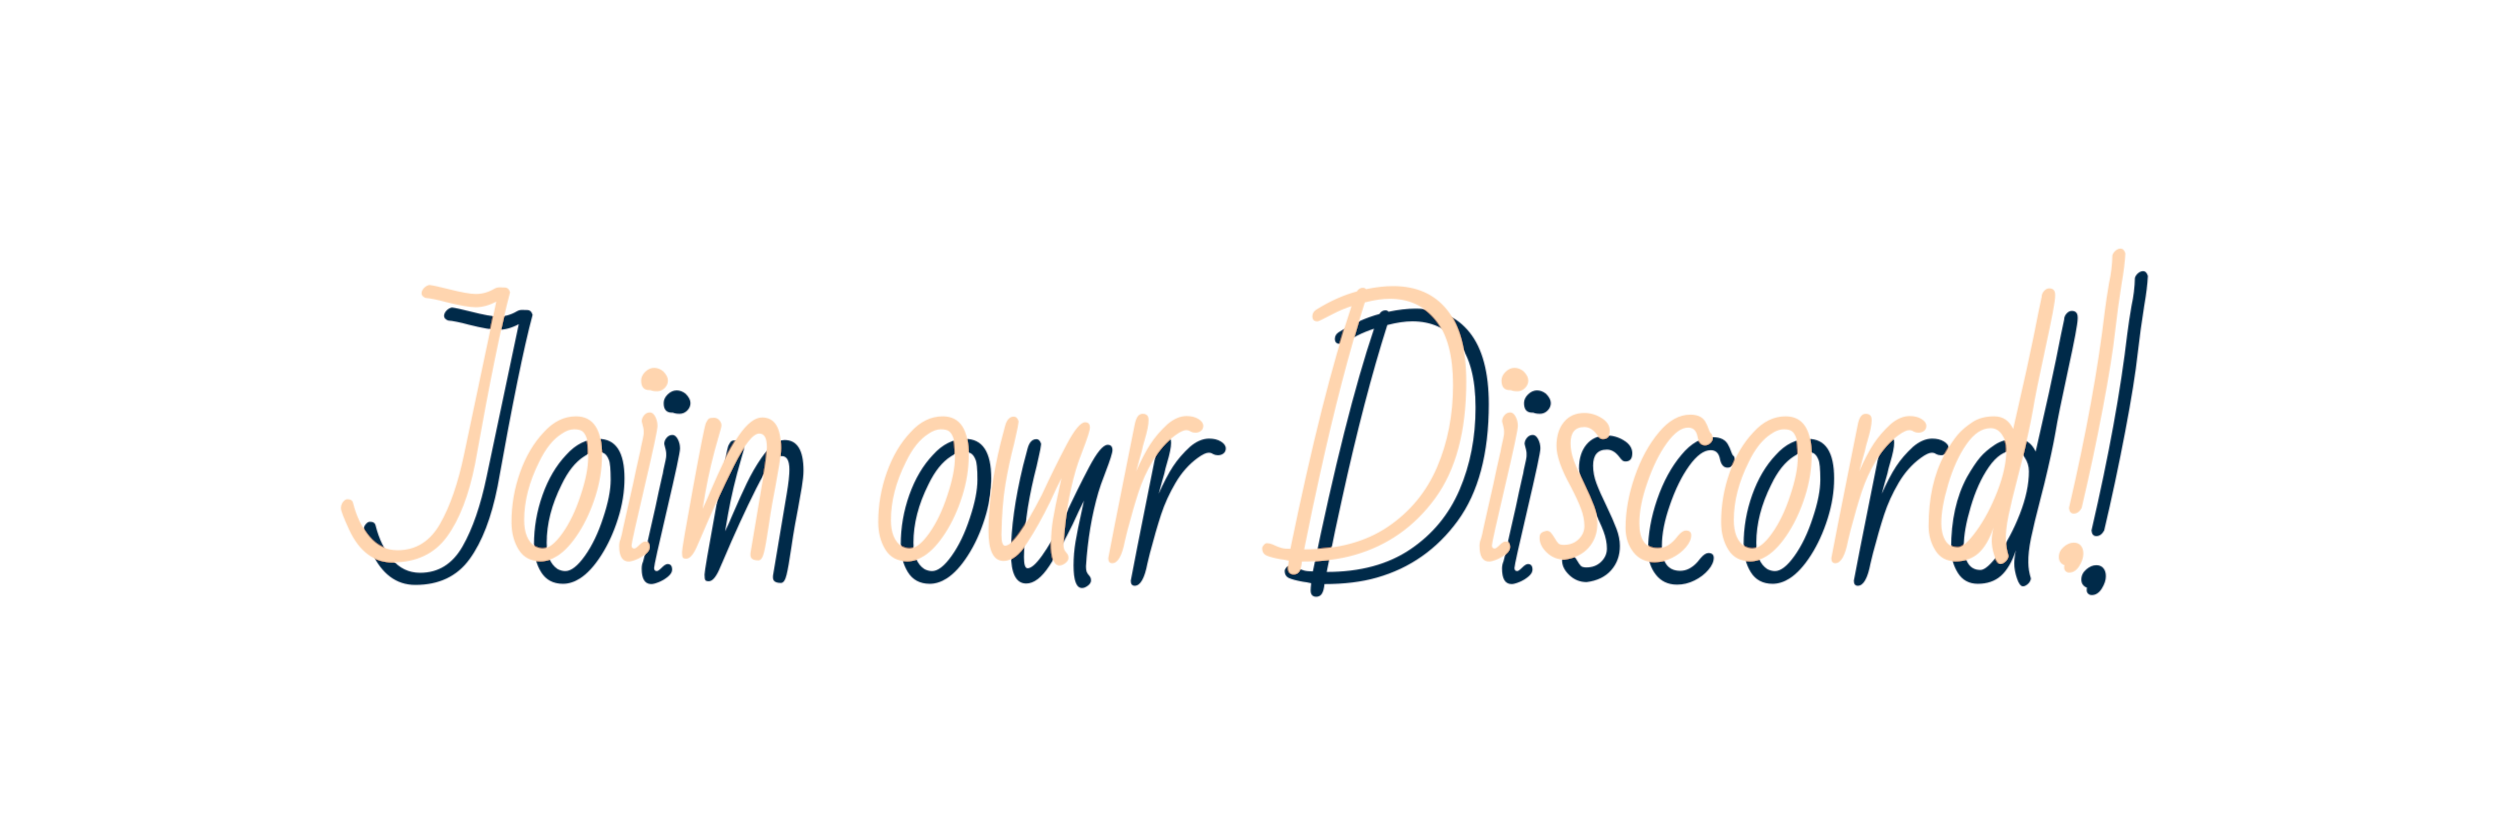
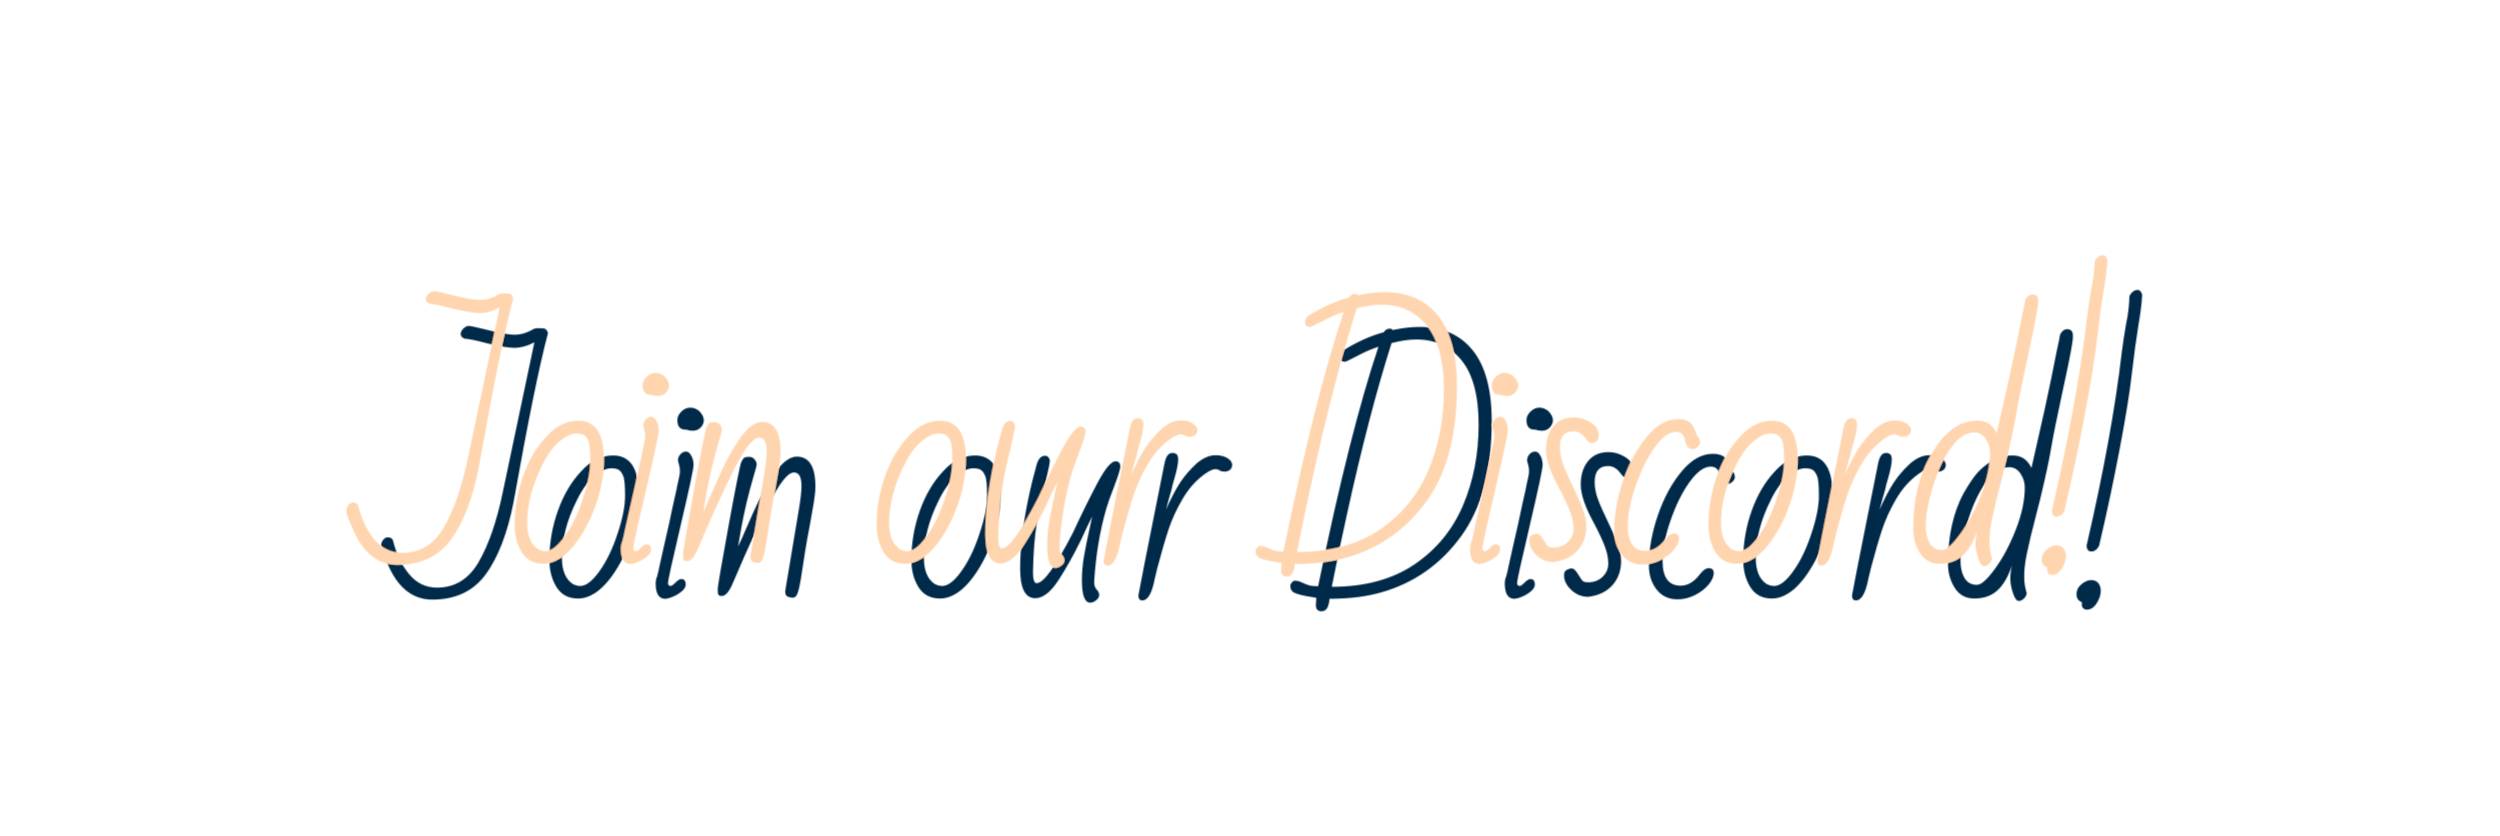
- <svg xmlns="http://www.w3.org/2000/svg" width="886.84px" height="288.88px" viewBox="-193.42 -69.44 886.84 288.88" style="background: rgba(89, 104, 134, 0) none repeat scroll 0% 0%;" preserveAspectRatio="xMidYMid">
+ <svg xmlns="http://www.w3.org/2000/svg" width="575.1px" height="192.28px" viewBox="-37.55 -21.14 575.1 192.28" style="background: rgba(89, 104, 134, 0) none repeat scroll 0% 0%;" preserveAspectRatio="xMidYMid">
  <defs>
    <filter id="editing-hover" x="-100%" y="-100%" width="300%" height="300%">
      <feFlood flood-color="#052b4a" result="flood" />
      <feComposite operator="in" in2="SourceAlpha" in="flood" result="shadow" />
      <feOffset dx="-4" dy="-4" in="SourceGraphic" result="offset-1" />
      <feOffset dx="4" dy="4" in="shadow" result="offset-2" />
      <feMerge>
        <feMergeNode in="offset-2" />
        <feMergeNode in="offset-1" />
      </feMerge>
    </filter>
  </defs>
  <g filter="url(#editing-hover)">
-     <g transform="translate(-64.58531, 132.75)">
-       <path d="M14.50 1.30L14.50 1.30Q4.40 1.30-1-10.30L-1-10.30L-1-10.30Q-3.90-16.60-3.90-17.90L-3.90-17.90L-3.90-17.90Q-3.90-19.20-3.15-20.15L-3.15-20.15L-3.15-20.15Q-2.40-21.10-1.60-21.10L-1.60-21.10L-1.60-21.10Q0.10-21.10 0.40-19.80L0.40-19.80L0.40-19.80Q2.20-12.60 6.20-7.80L6.20-7.80L6.20-7.80Q10.20-3 16.20-3L16.20-3L16.20-3Q25.90-3 31.25-12.35L31.25-12.35L31.25-12.35Q36.60-21.70 39.80-37.10L39.80-37.10L51.20-91.20L51.20-91.20Q47.50-89.20 43.90-89.20L43.90-89.20L43.90-89.20Q40.70-89.20 33.50-91L33.50-91L33.50-91Q28.70-92.30 26.10-92.50L26.10-92.50L26.10-92.50Q24.70-93.10 24.70-94.10L24.70-94.10L24.70-94.10Q24.70-95.10 25.55-96L25.55-96L25.55-96Q26.40-96.90 27.50-97.10L27.50-97.10L27.50-97.10Q29.20-96.90 34-95.70L34-95.70L34-95.70Q41-93.90 44-93.90L44-93.90L44-93.90Q47.40-93.90 50.60-95.80L50.60-95.80L50.60-95.80Q51.50-96.30 52.50-96.25L52.50-96.25L52.50-96.25Q53.50-96.20 54.20-96.20L54.20-96.20L54.20-96.20Q55.60-96.20 56.10-94.50L56.10-94.50L56.10-94.50Q51.50-77.40 43.70-33.70L43.70-33.70L43.70-33.70Q40.40-17 33.75-7.85L33.75-7.85L33.75-7.85Q27.10 1.30 14.50 1.30L14.50 1.30ZM66.90 0.90L66.90 0.90Q61.70 0.90 59.15-3.20L59.15-3.20L59.15-3.20Q56.60-7.30 56.60-13L56.60-13L56.60-13Q56.60-22.10 59.65-30.65L59.65-30.65L59.65-30.65Q62.70-39.20 68-44.80L68-44.80L68-44.80Q73.10-50.50 79.50-50.50L79.50-50.50L79.50-50.50Q88.70-50.50 88.70-36.50L88.70-36.50L88.70-36.50Q88.70-29.50 86.40-22.20L86.40-22.20L86.40-22.20Q84.10-14.90 80.45-9.20L80.45-9.20L80.45-9.20Q76.80-3.50 72.90-1L72.90-1L72.90-1Q69.90 0.90 66.90 0.90L66.90 0.90ZM67.70-3.60L67.70-3.60Q70.80-3.60 74.65-9L74.65-9L74.65-9Q78.50-14.40 81.10-22.40L81.10-22.40L81.10-22.40Q83.80-30.40 83.80-36L83.80-36L83.80-36Q83.80-41.80 83.10-43.20L83.10-43.20L83.10-43.20Q82.50-44.70 81.60-45.30L81.60-45.30L81.60-45.30Q80.70-45.90 78.80-45.90L78.80-45.90L78.80-45.90Q76.70-45.90 74.40-44.30L74.40-44.30L74.40-44.30Q69.80-41.40 66.40-34.30L66.40-34.30L66.40-34.30Q61.10-23.70 61.10-13.70L61.10-13.70L61.10-13.70Q61.10-6.90 65-4.30L65-4.30L65-4.30Q66.40-3.60 67.70-3.60L67.70-3.60ZM98.20 1L98.20 1Q94.80 1 94.80-4.50L94.80-4.50L94.80-4.50Q94.80-5.90 95.30-7L95.30-7L95.30-7Q95.80-8.70 96.20-10.90L96.20-10.90L97.70-17.60L99.70-26.40L99.70-26.40Q100.70-31.30 102.10-37.40L102.10-37.40L102.10-37.40Q102.30-38 102.50-39.40L102.50-39.40L102.50-39.40Q103.50-43.70 103.50-44.40L103.50-44.40L103.50-45.40L103.50-45.40Q103.50-46.20 102.80-48.70L102.80-48.70L102.80-48.70Q102.80-49.90 103.65-50.90L103.65-50.90L103.65-50.90Q104.50-51.90 105.70-51.90L105.70-51.90L105.70-51.90Q106.80-51.90 107.60-50.40L107.60-50.40L107.60-50.40Q108.40-48.90 108.40-47.10L108.40-47.10L108.40-47.10Q108.40-45.10 103.80-25.50L103.80-25.50L103.80-25.50Q99.20-5.90 99.20-4.70L99.20-4.70L99.20-4.70Q99.20-3.60 100.20-3.60L100.20-3.60L100.20-3.60Q100.70-3.60 102-4.90L102-4.90L102-4.90Q103.20-6.10 104-6.10L104-6.10L104-6.10Q105.60-6.10 105.60-4.10L105.60-4.10L105.60-4.10Q105.60-2.90 104.20-1.70L104.20-1.70L104.20-1.70Q102.80-0.50 101 0.25L101 0.25L101 0.25Q99.20 1 98.20 1L98.20 1ZM108.30-59.40L108.30-59.40Q106.70-59.40 105.90-59.80L105.90-59.80L105.50-59.80L105.50-59.80Q102.60-59.80 102.60-63.20L102.60-63.20L102.60-63.20Q102.60-64.90 104.05-66.30L104.05-66.30L104.05-66.30Q105.50-67.70 107.20-67.70L107.20-67.70L107.20-67.70Q108.90-67.70 110.40-66.50L110.40-66.50L110.40-66.50Q112.10-64.80 112.10-63.20L112.10-63.20L112.10-63.20Q112.10-61.70 110.95-60.55L110.95-60.55L110.95-60.55Q109.80-59.40 108.30-59.40L108.30-59.40ZM144.20 0.60L144.20 0.60Q142.60 0.60 141.90 0L141.90 0L141.90 0Q141.20-0.60 141.40-2.10L141.40-2.10L146.30-31.30L146.30-31.30Q147.20-36.70 147.20-39.60L147.20-39.60L147.20-39.60Q147.20-44.40 144.50-44.40L144.50-44.40L144.50-44.40Q141.20-44.40 135.45-32.95L135.45-32.95L135.45-32.95Q129.70-21.50 123.60-7.10L123.60-7.10L122.20-3.90L122.20-3.90Q120.40 0 118.60 0L118.60 0L118.60 0Q117.60 0 117.35-0.45L117.35-0.45L117.35-0.45Q117.10-0.90 117.10-2.40L117.10-2.40L117.10-2.40Q117.10-3.90 121.05-25.50L121.05-25.50L121.05-25.50Q125.00-47.10 125.60-48.20L125.60-48.20L125.60-48.20Q126.20-49.40 126.65-49.70L126.65-49.70L126.65-49.70Q127.10-50 128.40-50L128.40-50L128.40-50Q129.60-50 130.35-49.10L130.35-49.10L130.35-49.10Q131.10-48.20 131.10-47.30L131.10-47.30L131.10-47.30Q131.10-46.70 130.10-43.40L130.10-43.40L130.10-43.40Q127.10-33.20 125.40-23.60L125.40-23.60L124.40-17.70L124.40-17.70Q126.10-21.30 126.90-23.30L126.90-23.30L126.90-23.30Q129.70-29.80 132.05-34.70L132.05-34.70L132.05-34.70Q134.40-39.60 137.30-43.80L137.30-43.80L137.30-43.80Q141.70-50.10 145.50-50.10L145.50-50.10L145.50-50.10Q152.20-50.10 152.20-39.30L152.20-39.30L152.20-39.30Q152.20-37 151.60-33.40L151.60-33.40L151.60-33.40Q151-29.80 150.30-26L150.30-26L150.30-26Q148.90-18.70 148.50-16L148.50-16L147.80-11.40L147.80-11.40Q146.90-5.20 146.20-2.30L146.20-2.30L146.20-2.30Q145.50 0.60 144.20 0.60L144.20 0.60ZM197.00 0.90L197.00 0.90Q191.80 0.90 189.25-3.20L189.25-3.20L189.25-3.20Q186.70-7.30 186.70-13L186.70-13L186.70-13Q186.70-22.10 189.75-30.65L189.75-30.65L189.75-30.65Q192.80-39.20 198.10-44.80L198.10-44.80L198.10-44.80Q203.20-50.50 209.60-50.50L209.60-50.50L209.60-50.50Q218.80-50.50 218.80-36.50L218.80-36.50L218.80-36.50Q218.80-29.50 216.50-22.20L216.50-22.20L216.50-22.20Q214.20-14.90 210.55-9.20L210.55-9.20L210.55-9.20Q206.90-3.50 203.00-1L203.00-1L203.00-1Q200.00 0.90 197.00 0.90L197.00 0.90ZM197.80-3.60L197.80-3.60Q200.90-3.60 204.75-9L204.75-9L204.75-9Q208.60-14.40 211.20-22.40L211.20-22.40L211.20-22.40Q213.90-30.40 213.90-36L213.90-36L213.90-36Q213.90-41.80 213.20-43.20L213.20-43.20L213.20-43.20Q212.60-44.70 211.70-45.30L211.70-45.30L211.70-45.30Q210.80-45.90 208.90-45.90L208.90-45.90L208.90-45.90Q206.80-45.90 204.50-44.30L204.50-44.30L204.50-44.30Q199.90-41.40 196.50-34.30L196.50-34.30L196.50-34.30Q191.20-23.70 191.20-13.70L191.20-13.70L191.20-13.70Q191.20-6.90 195.10-4.30L195.10-4.30L195.10-4.30Q196.50-3.60 197.80-3.60L197.80-3.60ZM251 2.40L251 2.40Q248 2.40 248-5.60L248-5.60L248-5.60Q248-9.80 248.70-14L248.70-14L248.70-14Q249.40-18.20 250.90-24.90L250.90-24.90L251.70-28.60L251.70-28.60Q250-25.30 247.70-20.20L247.70-20.20L247.70-20.20Q243.60-11.80 239.45-5.50L239.45-5.50L239.45-5.50Q235.30 0.80 231.20 0.80L231.20 0.80L231.20 0.80Q225.80 0.80 225.80-9.90L225.80-9.90L225.80-9.90Q225.80-23.20 230.10-41L230.10-41L231.70-47.10L231.70-47.10Q232.60-50.40 234.80-50.40L234.80-50.40L234.80-50.40Q236-50.40 236.50-48.70L236.50-48.70L236.50-48.70Q236.30-46.90 235.70-44.40L235.70-44.40L235.70-44.40Q235.10-41.90 234.90-40.80L234.90-40.80L234.90-40.80Q233-33.50 231.80-26.25L231.80-26.25L231.80-26.25Q230.60-19 230.40-8.60L230.40-8.60L230.40-8.60Q230.40-4.60 231.70-4.60L231.70-4.60L231.70-4.60Q233.60-4.60 236.80-9.05L236.80-9.05L236.80-9.05Q240-13.50 244.70-22.60L244.70-22.60L244.70-22.60Q249.30-32.50 253.50-40.45L253.50-40.45L253.50-40.45Q257.70-48.40 260.10-48.40L260.10-48.40L260.10-48.40Q261.80-48.40 261.80-46.50L261.80-46.50L261.80-46.50Q261.80-45.10 259.30-38.60L259.30-38.60L259.30-38.60Q257.40-33.70 256.80-31.50L256.80-31.50L256.80-31.50Q253.30-19.50 252.40-5.30L252.40-5.30L252.40-5.30Q252.40-4 252.65-3.35L252.65-3.35L252.65-3.35Q252.90-2.70 253.55-2L253.55-2L253.55-2Q254.20-1.30 254.20-0.30L254.20-0.30L254.20-0.30Q254.20 0.70 253.10 1.55L253.10 1.55L253.10 1.55Q252 2.40 251 2.40L251 2.40ZM269.70 1.60L269.70 1.60Q268.30 1.60 268.30-0.20L268.30-0.20L270.60-12.10L274.80-33.20L274.80-33.20Q277.60-47.20 277.60-47.20L277.60-47.20L277.60-47.20Q278-49.40 278.70-50.40L278.70-50.40L278.70-50.40Q279.40-51.40 280.50-51.40L280.50-51.40L280.50-51.40Q281.50-51.40 282.05-50.90L282.05-50.90L282.05-50.90Q282.60-50.40 282.60-49.10L282.60-49.10L282.60-49.10Q282.60-46.80 281.20-42.10L281.20-42.10L281.20-42.10Q280.50-39.80 280.20-38.20L280.20-38.20L280.20-38.20Q279.80-36.80 279.30-35.05L279.30-35.05L279.30-35.05Q278.80-33.30 278.20-31L278.20-31L278.20-31Q280.90-37.10 283.30-40.75L283.30-40.75L283.30-40.75Q285.70-44.40 289.30-47.70L289.30-47.70L289.30-47.70Q292.70-50.60 296.10-50.60L296.10-50.60L296.10-50.60Q298.60-50.60 300.30-49.55L300.30-49.55L300.30-49.55Q302-48.50 302-47.10L302-47.10L302-47.10Q302-46 301.20-45.35L301.20-45.35L301.20-45.35Q300.40-44.70 299.20-44.70L299.20-44.70L299.20-44.70Q298.30-44.70 297.50-45.10L297.50-45.10L297.50-45.10Q296.90-45.60 295.90-45.60L295.90-45.60L295.90-45.60Q294.60-45.60 292.10-43.80L292.10-43.80L292.10-43.80Q287.40-40.40 284.15-34.85L284.15-34.85L284.15-34.85Q280.90-29.30 279.05-23.65L279.05-23.65L279.05-23.65Q277.20-18 275.10-10L275.10-10L274.20-6.30L274.20-6.30Q272.70 1.60 269.70 1.60L269.70 1.60ZM334.10 5.50L334.10 5.50Q332.10 5.50 332.10 3.20L332.10 3.20L332.10 3.20Q332.10 2.50 332.30 0.70L332.30 0.70L332.30 0.70Q330.60 0.30 329.50 0.20L329.50 0.20L329.50 0.20Q326.10-0.40 324.50-1.10L324.50-1.10L324.50-1.10Q322.90-1.80 322.90-3.70L322.90-3.70L322.90-3.70Q322.90-4.20 323.45-4.85L323.45-4.85L323.45-4.85Q324-5.50 324.50-5.50L324.50-5.50L324.50-5.50Q325.80-5.50 327.40-4.70L327.40-4.70L327.40-4.70Q328.70-4.10 329.80-3.80L329.80-3.80L329.80-3.80Q330.90-3.50 332.90-3.50L332.90-3.50L332.90-3.50Q344.30-59 354.60-89.60L354.60-89.60L354.60-89.60Q351.30-88.50 348.65-87.15L348.65-87.15L348.65-87.15Q346-85.80 345.60-85.60L345.60-85.60L345.60-85.60Q343-84.20 342.50-84.20L342.50-84.20L342.50-84.20Q340.70-84.20 340.70-86L340.70-86L340.70-86Q340.70-87.40 342-88.30L342-88.30L342-88.30Q349.40-92.90 356.50-94.80L356.50-94.80L356.50-94.80Q357.30-96.10 358.60-96.10L358.60-96.10L358.60-96.10Q359.40-96.10 359.70-95.60L359.70-95.60L359.70-95.60Q365-96.70 369.30-96.70L369.30-96.70L369.30-96.70Q381.80-96.70 388.55-88.20L388.55-88.20L388.55-88.20Q395.30-79.70 395.30-62.80L395.30-62.80L395.30-62.80Q395.30-36.50 384.25-21.40L384.25-21.40L384.25-21.40Q373.20-6.30 355.60-1.30L355.60-1.30L355.60-1.30Q347.60 1 337 1L337 1L337 1Q336.80 3.30 336.10 4.40L336.10 4.40L336.10 4.40Q335.40 5.50 334.10 5.50L334.10 5.50ZM337.80-3.30L337.80-3.30Q355.60-3.30 367.45-11.30L367.45-11.30L367.45-11.30Q379.30-19.30 384.95-32.50L384.95-32.50L384.95-32.50Q390.60-45.70 390.60-61.60L390.60-61.60L390.60-61.60Q390.60-77.10 384.50-84.65L384.50-84.65L384.50-84.65Q378.40-92.20 368.20-92.20L368.20-92.20L368.20-92.20Q364.30-92.20 359.30-90.90L359.30-90.90L359.30-90.90Q351.10-65.10 343.30-29.50L343.30-29.50L343.30-29.50Q341-19.30 337.80-3.30L337.80-3.30ZM403.40 1L403.40 1Q400.00 1 400.00-4.50L400.00-4.50L400.00-4.50Q400.00-5.90 400.50-7L400.50-7L400.50-7Q401.00-8.70 401.40-10.90L401.40-10.90L402.90-17.60L404.90-26.40L404.90-26.40Q405.90-31.30 407.30-37.40L407.30-37.40L407.30-37.40Q407.50-38 407.70-39.40L407.70-39.40L407.70-39.40Q408.70-43.70 408.70-44.40L408.70-44.40L408.70-45.40L408.70-45.40Q408.70-46.20 408.00-48.70L408.00-48.70L408.00-48.70Q408.00-49.90 408.85-50.90L408.85-50.90L408.85-50.90Q409.70-51.90 410.90-51.90L410.90-51.90L410.90-51.90Q412.00-51.90 412.80-50.40L412.80-50.40L412.80-50.40Q413.60-48.90 413.60-47.10L413.60-47.10L413.60-47.10Q413.60-45.10 409.00-25.50L409.00-25.50L409.00-25.50Q404.40-5.90 404.40-4.70L404.40-4.70L404.40-4.70Q404.40-3.60 405.40-3.60L405.40-3.60L405.40-3.60Q405.90-3.60 407.20-4.90L407.20-4.90L407.20-4.90Q408.40-6.10 409.20-6.10L409.20-6.10L409.20-6.10Q410.80-6.10 410.80-4.10L410.80-4.10L410.80-4.10Q410.80-2.90 409.40-1.70L409.40-1.70L409.40-1.70Q408.00-0.50 406.20 0.25L406.20 0.25L406.20 0.25Q404.40 1 403.40 1L403.40 1ZM413.50-59.40L413.50-59.40Q411.90-59.40 411.10-59.80L411.10-59.80L410.70-59.80L410.70-59.80Q407.80-59.80 407.80-63.20L407.80-63.20L407.80-63.20Q407.80-64.90 409.25-66.30L409.25-66.30L409.25-66.30Q410.70-67.70 412.40-67.70L412.40-67.70L412.40-67.70Q414.10-67.70 415.60-66.50L415.60-66.50L415.60-66.50Q417.30-64.80 417.30-63.20L417.30-63.20L417.30-63.20Q417.30-61.70 416.15-60.55L416.15-60.55L416.15-60.55Q415.00-59.40 413.50-59.40L413.50-59.40ZM421.30-7.40L421.30-7.40Q421.30-8.70 422-9.20L422-9.20L422-9.20Q422.70-9.70 423.80-9.90L423.80-9.90L423.80-9.90Q424.70-9.90 425.25-9.30L425.25-9.30L425.25-9.30Q425.80-8.70 426.60-7.40L426.60-7.40L426.60-7.40Q427.40-6 427.95-5.45L427.95-5.45L427.95-5.45Q428.50-4.90 429.90-4.90L429.90-4.90L429.90-4.90Q433.10-4.90 435.15-6.90L435.15-6.90L435.15-6.90Q437.20-8.90 437.20-11.60L437.20-11.60L437.20-11.60Q437.20-14.50 436-17.70L436-17.70L436-17.70Q434.80-20.90 432.30-25.70L432.30-25.70L432.30-25.70Q427.30-34.70 427.30-40L427.30-40L427.30-40Q427.30-45.30 429.95-48.50L429.95-48.50L429.95-48.50Q432.60-51.70 437.20-51.70L437.20-51.70L437.20-51.70Q440.40-51.70 443.30-49.90L443.30-49.90L443.30-49.90Q446.20-48.10 446.20-45.40L446.20-45.40L446.20-45.40Q446.20-42.50 443.80-42.50L443.80-42.50L443.80-42.50Q443.10-42.50 442.65-42.90L442.65-42.90L442.65-42.90Q442.20-43.30 441.80-43.85L441.80-43.85L441.80-43.85Q441.40-44.40 441.20-44.60L441.20-44.60L441.20-44.60Q439.40-46.70 437.20-46.70L437.20-46.70L437.20-46.70Q432.30-46.70 432.30-41L432.30-41L432.30-41Q432.30-37.90 433.50-34.70L433.50-34.70L433.50-34.70Q434.70-31.50 437.10-26.60L437.10-26.60L437.10-26.60Q439.40-21.80 440.60-18.60L440.60-18.60L440.60-18.60Q441.80-15.40 441.80-12.50L441.80-12.50L441.80-12.50Q441.80-7.40 438.70-3.90L438.70-3.90L438.70-3.90Q435.60-0.40 430 0.30L430 0.30L430 0.30Q426.50 0.30 423.90-2.15L423.90-2.15L423.90-2.15Q421.30-4.60 421.30-7.40L421.30-7.40ZM462.10 1.20L462.10 1.20Q457.30 1.20 454.55-2.35L454.55-2.35L454.55-2.35Q451.80-5.90 451.80-10.90L451.80-10.90L451.80-10.90Q451.80-19.70 455.05-29.10L455.05-29.10L455.05-29.10Q458.30-38.50 463.60-44.80L463.60-44.80L463.60-44.80Q468.80-51.10 474.80-51.10L474.80-51.10L474.80-51.10Q479.10-51.10 480.40-48L480.40-48L480.40-48Q480.70-47.50 480.90-46.95L480.90-46.95L480.90-46.95Q481.10-46.40 481.30-45.90L481.30-45.90L481.30-45.90Q481.80-44.50 482.30-44.30L482.30-44.30L482.30-44.30Q482.70-43.30 482.70-42.80L482.70-42.80L482.70-42.80Q482.70-41.90 481.85-41.10L481.85-41.10L481.85-41.10Q481-40.30 480-40.30L480-40.30L480-40.30Q477.90-40.30 477.30-43.40L477.30-43.40L477.30-43.40Q476.70-46.50 474-46.50L474-46.50L474-46.50Q470.40-46.50 466.40-40.95L466.40-40.95L466.40-40.95Q462.40-35.40 459.50-26.90L459.50-26.90L459.50-26.90Q456.70-18.90 456.70-12.60L456.70-12.60L456.70-12.60Q456.70-3.70 463.20-3.70L463.20-3.70L463.20-3.70Q466.50-3.70 469.30-6.80L469.30-6.80L469.30-6.80Q469.60-7.20 470.40-8.15L470.40-8.15L470.40-8.15Q471.20-9.10 471.90-9.55L471.90-9.55L471.90-9.55Q472.60-10 473.20-10L473.20-10L473.20-10Q475.10-10 475.10-8.30L475.10-8.30L475.10-8.30Q475.10-6.30 473.20-4.05L473.20-4.05L473.20-4.05Q471.30-1.80 468.30-0.30L468.30-0.30L468.30-0.30Q465.30 1.20 462.10 1.20L462.10 1.20ZM496 0.90L496 0.90Q490.80 0.90 488.25-3.20L488.25-3.20L488.25-3.20Q485.70-7.30 485.70-13L485.70-13L485.70-13Q485.70-22.10 488.75-30.65L488.75-30.65L488.75-30.65Q491.80-39.20 497.10-44.80L497.10-44.80L497.10-44.80Q502.20-50.50 508.60-50.50L508.60-50.50L508.60-50.50Q517.80-50.50 517.80-36.50L517.80-36.50L517.80-36.50Q517.80-29.50 515.50-22.20L515.50-22.20L515.50-22.20Q513.20-14.90 509.55-9.20L509.55-9.20L509.55-9.20Q505.90-3.50 502-1L502-1L502-1Q499 0.90 496 0.90L496 0.90ZM496.80-3.60L496.80-3.60Q499.90-3.60 503.75-9L503.75-9L503.75-9Q507.60-14.40 510.20-22.40L510.20-22.40L510.20-22.40Q512.90-30.40 512.90-36L512.90-36L512.90-36Q512.90-41.80 512.20-43.20L512.20-43.20L512.20-43.20Q511.60-44.70 510.70-45.30L510.70-45.30L510.70-45.30Q509.80-45.90 507.90-45.90L507.90-45.90L507.90-45.90Q505.80-45.90 503.50-44.30L503.50-44.30L503.50-44.30Q498.90-41.40 495.50-34.30L495.50-34.30L495.50-34.30Q490.20-23.70 490.20-13.70L490.20-13.70L490.20-13.70Q490.20-6.90 494.10-4.30L494.10-4.30L494.10-4.30Q495.50-3.60 496.80-3.60L496.80-3.60ZM526.20 1.60L526.20 1.60Q524.80 1.60 524.80-0.20L524.80-0.20L527.10-12.10L531.30-33.20L531.30-33.20Q534.10-47.20 534.10-47.20L534.10-47.20L534.10-47.20Q534.50-49.40 535.20-50.40L535.20-50.40L535.20-50.40Q535.90-51.40 537-51.40L537-51.40L537-51.40Q538-51.40 538.55-50.90L538.55-50.90L538.55-50.90Q539.10-50.40 539.10-49.10L539.10-49.10L539.10-49.10Q539.10-46.80 537.70-42.10L537.70-42.10L537.70-42.10Q537-39.80 536.70-38.20L536.70-38.20L536.70-38.20Q536.30-36.80 535.80-35.05L535.80-35.05L535.80-35.05Q535.30-33.30 534.70-31L534.70-31L534.70-31Q537.40-37.10 539.80-40.75L539.80-40.75L539.80-40.75Q542.20-44.40 545.80-47.70L545.80-47.70L545.80-47.70Q549.20-50.60 552.60-50.60L552.60-50.60L552.60-50.60Q555.10-50.60 556.80-49.55L556.80-49.55L556.80-49.55Q558.50-48.50 558.50-47.10L558.50-47.10L558.50-47.10Q558.50-46 557.70-45.35L557.70-45.35L557.70-45.35Q556.90-44.70 555.70-44.70L555.70-44.70L555.70-44.70Q554.80-44.70 554-45.10L554-45.10L554-45.10Q553.40-45.60 552.40-45.60L552.40-45.60L552.40-45.60Q551.10-45.60 548.60-43.80L548.60-43.80L548.60-43.80Q543.90-40.40 540.65-34.85L540.65-34.85L540.65-34.85Q537.40-29.30 535.55-23.65L535.55-23.65L535.55-23.65Q533.70-18 531.60-10L531.60-10L530.70-6.30L530.70-6.30Q529.20 1.60 526.20 1.60L526.20 1.60ZM584.80 1.80L584.80 1.80Q583.60 1.80 582.65-1.05L582.65-1.05L582.65-1.05Q581.70-3.90 581.70-6.30L581.70-6.30L581.70-6.30Q581.70-8.30 582.30-11L582.30-11L582.30-11Q580.20-4.80 577-1.95L577-1.95L577-1.95Q573.80 0.90 568.80 0.90L568.80 0.90L568.80 0.90Q564.10 0.90 561.70-2.95L561.70-2.95L561.70-2.95Q559.30-6.80 559.30-11.60L559.30-11.60L559.30-11.60Q559.30-26.50 564.90-36.90L564.90-36.90L564.90-36.90Q567.60-41.60 569.60-43.95L569.60-43.95L569.60-43.95Q571.60-46.30 574.80-48.40L574.80-48.40L574.80-48.40Q577.90-50.50 582.60-50.50L582.60-50.50L582.60-50.50Q587.20-50.50 589.30-46L589.30-46L591-53.50L591-53.50Q594.30-67.80 596.50-78.60L596.50-78.60L598.30-87.60L599.40-92.80L599.40-92.80Q599.40-94 600.25-94.95L600.25-94.95L600.25-94.95Q601.10-95.90 602.10-95.90L602.10-95.90L602.10-95.90Q604.20-95.90 604.20-93.60L604.20-93.60L604.20-93.20L604.20-93.20Q604.20-90.50 600.80-75L600.80-75L600.80-75Q597.30-58.90 596.30-52.70L596.30-52.70L596.30-52.70Q595.20-46.30 592.40-34.70L592.40-34.70L591-29.20L591-29.20Q588.70-20.40 587.65-15.30L587.65-15.30L587.65-15.30Q586.60-10.20 586.70-6.60L586.70-6.60L586.70-6.60Q586.70-3.90 587.60-1L587.60-1L587.60-1Q587.50 0.10 586.55 0.95L586.55 0.95L586.55 0.95Q585.60 1.80 584.80 1.80L584.80 1.80ZM569.70-4L569.70-4Q572-4 576.25-9.85L576.25-9.85L576.25-9.85Q580.50-15.70 583.70-23.90L583.70-23.90L583.70-23.90Q586.90-32.10 586.90-39L586.90-39L586.90-39Q586.90-41.70 585.35-44L585.35-44L585.35-44Q583.80-46.30 581.30-46.30L581.30-46.30L581.30-46.30Q576.70-46.30 572.70-40.55L572.70-40.55L572.70-40.55Q568.70-34.80 566.20-26.20L566.20-26.20L566.20-26.20Q563.80-18.10 563.80-12.60L563.80-12.60L563.80-12.60Q563.80-8.90 565.25-6.45L565.25-6.45L565.25-6.45Q566.70-4 569.70-4L569.70-4ZM610.80-16L610.80-16Q609.30-16 609.10-18L609.10-18L609.10-18Q618.30-57.70 621.80-87.80L621.80-87.80L621.80-87.80Q622.40-92.50 623.30-97.70L623.30-97.70L623.30-97.70Q624.40-102.70 624.50-107.60L624.50-107.60L624.50-107.60Q624.80-108.60 625.65-109.30L625.65-109.30L625.65-109.30Q626.50-110 627.40-110L627.40-110L627.40-110Q628.60-110 629.10-108.30L629.10-108.30L629.10-108.30Q628.90-104 627.80-97.70L627.80-97.70L627.80-97.70Q626.50-89.60 625.50-80.90L625.50-80.90L625.50-80.90Q624.40-70.70 621.05-53.05L621.05-53.05L621.05-53.05Q617.70-35.40 613.60-18L613.60-18L613.60-18Q612.50-16 610.80-16L610.80-16ZM609.20 4.90L609.20 4.90Q608.40 4.90 607.90 4.40L607.90 4.40L607.90 4.40Q607.40 3.90 607.40 3.20L607.40 3.20L607.40 3.20Q607.40 2.50 607.50 2.30L607.50 2.30L607.50 2.30Q605.50 1.50 605.50-0.60L605.50-0.60L605.50-0.60Q605.50-2.70 607.25-4.20L607.25-4.20L607.25-4.20Q609.00-5.70 610.80-5.70L610.80-5.70L610.80-5.70Q612.40-5.70 613.30-4.65L613.30-4.65L613.30-4.65Q614.20-3.60 614.20-1.80L614.20-1.80L614.20-1.80Q614.20 0.30 612.75 2.60L612.75 2.60L612.75 2.60Q611.30 4.90 609.20 4.90L609.20 4.90Z" fill="#ffd5af" />
+     <g transform="translate(48.61646, 111.96)">
+       <path d="M9.28 0.83L9.28 0.83Q2.82 0.83-0.64-6.59L-0.64-6.59L-0.64-6.59Q-2.50-10.62-2.50-11.46L-2.50-11.46L-2.50-11.46Q-2.50-12.29-2.02-12.90L-2.02-12.90L-2.02-12.90Q-1.54-13.50-1.02-13.50L-1.02-13.50L-1.02-13.50Q0.06-13.50 0.26-12.67L0.26-12.67L0.26-12.67Q1.41-8.06 3.97-4.99L3.97-4.99L3.97-4.99Q6.53-1.92 10.37-1.92L10.37-1.92L10.37-1.92Q16.58-1.92 20-7.90L20-7.90L20-7.90Q23.42-13.89 25.47-23.74L25.47-23.74L32.77-58.37L32.77-58.37Q30.40-57.09 28.10-57.09L28.10-57.09L28.10-57.09Q26.05-57.09 21.44-58.24L21.44-58.24L21.44-58.24Q18.37-59.07 16.70-59.20L16.70-59.20L16.70-59.20Q15.81-59.58 15.81-60.22L15.81-60.22L15.81-60.22Q15.81-60.86 16.35-61.44L16.35-61.44L16.35-61.44Q16.90-62.02 17.60-62.14L17.60-62.14L17.60-62.14Q18.69-62.02 21.76-61.25L21.76-61.25L21.76-61.25Q26.24-60.10 28.16-60.10L28.16-60.10L28.16-60.10Q30.34-60.10 32.38-61.31L32.38-61.31L32.38-61.31Q32.96-61.63 33.60-61.60L33.60-61.60L33.60-61.60Q34.24-61.57 34.69-61.57L34.69-61.57L34.69-61.57Q35.58-61.57 35.90-60.48L35.90-60.48L35.90-60.48Q32.96-49.54 27.97-21.57L27.97-21.57L27.97-21.57Q25.86-10.88 21.60-5.02L21.60-5.02L21.60-5.02Q17.34 0.83 9.28 0.83L9.28 0.83ZM42.82 0.58L42.82 0.58Q39.49 0.58 37.86-2.05L37.86-2.05L37.86-2.05Q36.22-4.67 36.22-8.32L36.22-8.32L36.22-8.32Q36.22-14.14 38.18-19.62L38.18-19.62L38.18-19.62Q40.13-25.09 43.52-28.67L43.52-28.67L43.52-28.67Q46.78-32.32 50.88-32.32L50.88-32.32L50.88-32.32Q56.77-32.32 56.77-23.36L56.77-23.36L56.77-23.36Q56.77-18.88 55.30-14.21L55.30-14.21L55.30-14.21Q53.82-9.54 51.49-5.89L51.49-5.89L51.49-5.89Q49.15-2.24 46.66-0.64L46.66-0.64L46.66-0.64Q44.74 0.58 42.82 0.58L42.82 0.58ZM43.33-2.30L43.33-2.30Q45.31-2.30 47.78-5.76L47.78-5.76L47.78-5.76Q50.24-9.22 51.90-14.34L51.90-14.34L51.90-14.34Q53.63-19.46 53.63-23.04L53.63-23.04L53.63-23.04Q53.63-26.75 53.18-27.65L53.18-27.65L53.18-27.65Q52.80-28.61 52.22-28.99L52.22-28.99L52.22-28.99Q51.65-29.38 50.43-29.38L50.43-29.38L50.43-29.38Q49.09-29.38 47.62-28.35L47.62-28.35L47.62-28.35Q44.67-26.50 42.50-21.95L42.50-21.95L42.50-21.95Q39.10-15.17 39.10-8.77L39.10-8.77L39.10-8.77Q39.10-4.42 41.60-2.75L41.60-2.75L41.60-2.75Q42.50-2.30 43.33-2.30L43.33-2.30ZM62.85 0.64L62.85 0.64Q60.67 0.64 60.67-2.88L60.67-2.88L60.67-2.88Q60.67-3.78 60.99-4.48L60.99-4.48L60.99-4.48Q61.31-5.57 61.57-6.98L61.57-6.98L62.53-11.26L63.81-16.90L63.81-16.90Q64.45-20.03 65.34-23.94L65.34-23.94L65.34-23.94Q65.47-24.32 65.60-25.22L65.60-25.22L65.60-25.22Q66.24-27.97 66.24-28.42L66.24-28.42L66.24-29.06L66.24-29.06Q66.24-29.57 65.79-31.17L65.79-31.17L65.79-31.17Q65.79-31.94 66.34-32.58L66.34-32.58L66.34-32.58Q66.88-33.22 67.65-33.22L67.65-33.22L67.65-33.22Q68.35-33.22 68.86-32.26L68.86-32.26L68.86-32.26Q69.38-31.30 69.38-30.14L69.38-30.14L69.38-30.14Q69.38-28.86 66.43-16.32L66.43-16.32L66.43-16.32Q63.49-3.78 63.49-3.01L63.49-3.01L63.49-3.01Q63.49-2.30 64.13-2.30L64.13-2.30L64.13-2.30Q64.45-2.30 65.28-3.14L65.28-3.14L65.28-3.14Q66.05-3.90 66.56-3.90L66.56-3.90L66.56-3.90Q67.58-3.90 67.58-2.62L67.58-2.62L67.58-2.62Q67.58-1.86 66.69-1.09L66.69-1.09L66.69-1.09Q65.79-0.32 64.64 0.16L64.64 0.16L64.64 0.16Q63.49 0.64 62.85 0.64L62.85 0.64ZM69.31-38.02L69.31-38.02Q68.29-38.02 67.78-38.27L67.78-38.27L67.52-38.27L67.52-38.27Q65.66-38.27 65.66-40.45L65.66-40.45L65.66-40.45Q65.66-41.54 66.59-42.43L66.59-42.43L66.59-42.43Q67.52-43.33 68.61-43.33L68.61-43.33L68.61-43.33Q69.70-43.33 70.66-42.56L70.66-42.56L70.66-42.56Q71.74-41.47 71.74-40.45L71.74-40.45L71.74-40.45Q71.74-39.49 71.01-38.75L71.01-38.75L71.01-38.75Q70.27-38.02 69.31-38.02L69.31-38.02ZM92.29 0.38L92.29 0.38Q91.26 0.38 90.82 0L90.82 0L90.82 0Q90.37-0.38 90.50-1.34L90.50-1.34L93.63-20.03L93.63-20.03Q94.21-23.49 94.21-25.34L94.21-25.34L94.21-25.34Q94.21-28.42 92.48-28.42L92.48-28.42L92.48-28.42Q90.37-28.42 86.69-21.09L86.69-21.09L86.69-21.09Q83.01-13.76 79.10-4.54L79.10-4.54L78.21-2.50L78.21-2.50Q77.06 0 75.90 0L75.90 0L75.90 0Q75.26 0 75.10-0.29L75.10-0.29L75.10-0.29Q74.94-0.58 74.94-1.54L74.94-1.54L74.94-1.54Q74.94-2.50 77.47-16.32L77.47-16.32L77.47-16.32Q80-30.14 80.38-30.85L80.38-30.85L80.38-30.85Q80.77-31.62 81.06-31.81L81.06-31.81L81.06-31.81Q81.34-32 82.18-32L82.18-32L82.18-32Q82.94-32 83.42-31.42L83.42-31.42L83.42-31.42Q83.90-30.85 83.90-30.27L83.90-30.27L83.90-30.27Q83.90-29.89 83.26-27.78L83.26-27.78L83.26-27.78Q81.34-21.25 80.26-15.10L80.26-15.10L79.62-11.33L79.62-11.33Q80.70-13.63 81.22-14.91L81.22-14.91L81.22-14.91Q83.01-19.07 84.51-22.21L84.51-22.21L84.51-22.21Q86.02-25.34 87.87-28.03L87.87-28.03L87.87-28.03Q90.69-32.06 93.12-32.06L93.12-32.06L93.12-32.06Q97.41-32.06 97.41-25.15L97.41-25.15L97.41-25.15Q97.41-23.68 97.02-21.38L97.02-21.38L97.02-21.38Q96.64-19.07 96.19-16.64L96.19-16.64L96.19-16.64Q95.30-11.97 95.04-10.24L95.04-10.24L94.59-7.30L94.59-7.30Q94.02-3.33 93.57-1.47L93.57-1.47L93.57-1.47Q93.12 0.38 92.29 0.38L92.29 0.38ZM126.08 0.58L126.08 0.58Q122.75 0.58 121.12-2.05L121.12-2.05L121.12-2.05Q119.49-4.67 119.49-8.32L119.49-8.32L119.49-8.32Q119.49-14.14 121.44-19.62L121.44-19.62L121.44-19.62Q123.39-25.09 126.78-28.67L126.78-28.67L126.78-28.67Q130.05-32.32 134.14-32.32L134.14-32.32L134.14-32.32Q140.03-32.32 140.03-23.36L140.03-23.36L140.03-23.36Q140.03-18.88 138.56-14.21L138.56-14.21L138.56-14.21Q137.09-9.54 134.75-5.89L134.75-5.89L134.75-5.89Q132.42-2.24 129.92-0.64L129.92-0.64L129.92-0.64Q128 0.58 126.08 0.58L126.08 0.58ZM126.59-2.30L126.59-2.30Q128.58-2.30 131.04-5.76L131.04-5.76L131.04-5.76Q133.50-9.22 135.17-14.34L135.17-14.34L135.17-14.34Q136.90-19.46 136.90-23.04L136.90-23.04L136.90-23.04Q136.90-26.75 136.45-27.65L136.45-27.65L136.45-27.65Q136.06-28.61 135.49-28.99L135.49-28.99L135.49-28.99Q134.91-29.38 133.70-29.38L133.70-29.38L133.70-29.38Q132.35-29.38 130.88-28.35L130.88-28.35L130.88-28.35Q127.94-26.50 125.76-21.95L125.76-21.95L125.76-21.95Q122.37-15.17 122.37-8.77L122.37-8.77L122.37-8.77Q122.37-4.42 124.86-2.75L124.86-2.75L124.86-2.75Q125.76-2.30 126.59-2.30L126.59-2.30ZM160.64 1.54L160.64 1.54Q158.72 1.54 158.72-3.58L158.72-3.58L158.72-3.58Q158.72-6.27 159.17-8.96L159.17-8.96L159.17-8.96Q159.62-11.65 160.58-15.94L160.58-15.94L161.09-18.30L161.09-18.30Q160-16.19 158.53-12.93L158.53-12.93L158.53-12.93Q155.90-7.55 153.25-3.52L153.25-3.52L153.25-3.52Q150.59 0.51 147.97 0.51L147.97 0.51L147.97 0.51Q144.51 0.51 144.51-6.34L144.51-6.34L144.51-6.34Q144.51-14.85 147.26-26.24L147.26-26.24L148.29-30.14L148.29-30.14Q148.86-32.26 150.27-32.26L150.27-32.26L150.27-32.26Q151.04-32.26 151.36-31.17L151.36-31.17L151.36-31.17Q151.23-30.02 150.85-28.42L150.85-28.42L150.85-28.42Q150.46-26.82 150.34-26.11L150.34-26.11L150.34-26.11Q149.12-21.44 148.35-16.80L148.35-16.80L148.35-16.80Q147.58-12.16 147.46-5.50L147.46-5.50L147.46-5.50Q147.46-2.94 148.29-2.94L148.29-2.94L148.29-2.94Q149.50-2.94 151.55-5.79L151.55-5.79L151.55-5.79Q153.60-8.64 156.61-14.46L156.61-14.46L156.61-14.46Q159.55-20.80 162.24-25.89L162.24-25.89L162.24-25.89Q164.93-30.98 166.46-30.98L166.46-30.98L166.46-30.98Q167.55-30.98 167.55-29.76L167.55-29.76L167.55-29.76Q167.55-28.86 165.95-24.70L165.95-24.70L165.95-24.70Q164.74-21.57 164.35-20.16L164.35-20.16L164.35-20.16Q162.11-12.48 161.54-3.39L161.54-3.39L161.54-3.39Q161.54-2.56 161.70-2.14L161.70-2.14L161.70-2.14Q161.86-1.73 162.27-1.28L162.27-1.28L162.27-1.28Q162.69-0.83 162.69-0.19L162.69-0.19L162.69-0.19Q162.69 0.45 161.98 0.99L161.98 0.99L161.98 0.99Q161.28 1.54 160.64 1.54L160.64 1.54ZM172.61 1.02L172.61 1.02Q171.71 1.02 171.71-0.13L171.71-0.13L173.18-7.74L175.87-21.25L175.87-21.25Q177.66-30.21 177.66-30.21L177.66-30.21L177.66-30.21Q177.92-31.62 178.37-32.26L178.37-32.26L178.37-32.26Q178.82-32.90 179.52-32.90L179.52-32.90L179.52-32.90Q180.16-32.90 180.51-32.58L180.51-32.58L180.51-32.58Q180.86-32.26 180.86-31.42L180.86-31.42L180.86-31.42Q180.86-29.95 179.97-26.94L179.97-26.94L179.97-26.94Q179.52-25.47 179.33-24.45L179.33-24.45L179.33-24.45Q179.07-23.55 178.75-22.43L178.75-22.43L178.75-22.43Q178.43-21.31 178.05-19.84L178.05-19.84L178.05-19.84Q179.78-23.74 181.31-26.08L181.31-26.08L181.31-26.08Q182.85-28.42 185.15-30.53L185.15-30.53L185.15-30.53Q187.33-32.38 189.50-32.38L189.50-32.38L189.50-32.38Q191.10-32.38 192.19-31.71L192.19-31.71L192.19-31.71Q193.28-31.04 193.28-30.14L193.28-30.14L193.28-30.14Q193.28-29.44 192.77-29.02L192.77-29.02L192.77-29.02Q192.26-28.61 191.49-28.61L191.49-28.61L191.49-28.61Q190.91-28.61 190.40-28.86L190.40-28.86L190.40-28.86Q190.02-29.18 189.38-29.18L189.38-29.18L189.38-29.18Q188.54-29.18 186.94-28.03L186.94-28.03L186.94-28.03Q183.94-25.86 181.86-22.30L181.86-22.30L181.86-22.30Q179.78-18.75 178.59-15.14L178.59-15.14L178.59-15.14Q177.41-11.52 176.06-6.40L176.06-6.40L175.49-4.03L175.49-4.03Q174.53 1.02 172.61 1.02L172.61 1.02ZM213.82 3.52L213.82 3.52Q212.54 3.52 212.54 2.05L212.54 2.05L212.54 2.05Q212.54 1.60 212.67 0.45L212.67 0.45L212.67 0.45Q211.58 0.19 210.88 0.13L210.88 0.13L210.88 0.13Q208.70-0.26 207.68-0.70L207.68-0.70L207.68-0.70Q206.66-1.15 206.66-2.37L206.66-2.37L206.66-2.37Q206.66-2.69 207.01-3.10L207.01-3.10L207.01-3.10Q207.36-3.52 207.68-3.52L207.68-3.52L207.68-3.52Q208.51-3.52 209.54-3.01L209.54-3.01L209.54-3.01Q210.37-2.62 211.07-2.43L211.07-2.43L211.07-2.43Q211.78-2.24 213.06-2.24L213.06-2.24L213.06-2.24Q220.35-37.76 226.94-57.34L226.94-57.34L226.94-57.34Q224.83-56.64 223.14-55.78L223.14-55.78L223.14-55.78Q221.44-54.91 221.18-54.78L221.18-54.78L221.18-54.78Q219.52-53.89 219.20-53.89L219.20-53.89L219.20-53.89Q218.05-53.89 218.05-55.04L218.05-55.04L218.05-55.04Q218.05-55.94 218.88-56.51L218.88-56.51L218.88-56.51Q223.62-59.46 228.16-60.67L228.16-60.67L228.16-60.67Q228.67-61.50 229.50-61.50L229.50-61.50L229.50-61.50Q230.02-61.50 230.21-61.18L230.21-61.18L230.21-61.18Q233.60-61.89 236.35-61.89L236.35-61.89L236.35-61.89Q244.35-61.89 248.67-56.45L248.67-56.45L248.67-56.45Q252.99-51.01 252.99-40.19L252.99-40.19L252.99-40.19Q252.99-23.36 245.92-13.70L245.92-13.70L245.92-13.70Q238.85-4.03 227.58-0.83L227.58-0.83L227.58-0.83Q222.46 0.64 215.68 0.64L215.68 0.64L215.68 0.64Q215.55 2.11 215.10 2.82L215.10 2.82L215.10 2.82Q214.66 3.52 213.82 3.52L213.82 3.52ZM216.19-2.11L216.19-2.11Q227.58-2.11 235.17-7.23L235.17-7.23L235.17-7.23Q242.75-12.35 246.37-20.80L246.37-20.80L246.37-20.80Q249.98-29.25 249.98-39.42L249.98-39.42L249.98-39.42Q249.98-49.34 246.08-54.18L246.08-54.18L246.08-54.18Q242.18-59.01 235.65-59.01L235.65-59.01L235.65-59.01Q233.15-59.01 229.95-58.18L229.95-58.18L229.95-58.18Q224.70-41.66 219.71-18.88L219.71-18.88L219.71-18.88Q218.24-12.35 216.19-2.11L216.19-2.11ZM258.18 0.64L258.18 0.64Q256 0.64 256-2.88L256-2.88L256-2.88Q256-3.78 256.32-4.48L256.32-4.48L256.32-4.48Q256.64-5.57 256.90-6.98L256.90-6.98L257.86-11.26L259.14-16.90L259.14-16.90Q259.78-20.03 260.67-23.94L260.67-23.94L260.67-23.94Q260.80-24.32 260.93-25.22L260.93-25.22L260.93-25.22Q261.57-27.97 261.57-28.42L261.57-28.42L261.57-29.06L261.57-29.06Q261.57-29.57 261.12-31.17L261.12-31.17L261.12-31.17Q261.12-31.94 261.66-32.58L261.66-32.58L261.66-32.58Q262.21-33.22 262.98-33.22L262.98-33.22L262.98-33.22Q263.68-33.22 264.19-32.26L264.19-32.26L264.19-32.26Q264.70-31.30 264.70-30.14L264.70-30.14L264.70-30.14Q264.70-28.86 261.76-16.32L261.76-16.32L261.76-16.32Q258.82-3.78 258.82-3.01L258.82-3.01L258.82-3.01Q258.82-2.30 259.46-2.30L259.46-2.30L259.46-2.30Q259.78-2.30 260.61-3.14L260.61-3.14L260.61-3.14Q261.38-3.90 261.89-3.90L261.89-3.90L261.89-3.90Q262.91-3.90 262.91-2.62L262.91-2.62L262.91-2.62Q262.91-1.86 262.02-1.09L262.02-1.09L262.02-1.09Q261.12-0.32 259.97 0.16L259.97 0.16L259.97 0.16Q258.82 0.64 258.18 0.64L258.18 0.64ZM264.64-38.02L264.64-38.02Q263.62-38.02 263.10-38.27L263.10-38.27L262.85-38.27L262.85-38.27Q260.99-38.27 260.99-40.45L260.99-40.45L260.99-40.45Q260.99-41.54 261.92-42.43L261.92-42.43L261.92-42.43Q262.85-43.33 263.94-43.33L263.94-43.33L263.94-43.33Q265.02-43.33 265.98-42.56L265.98-42.56L265.98-42.56Q267.07-41.47 267.07-40.45L267.07-40.45L267.07-40.45Q267.07-39.49 266.34-38.75L266.34-38.75L266.34-38.75Q265.60-38.02 264.64-38.02L264.64-38.02ZM269.63-4.74L269.63-4.74Q269.63-5.57 270.08-5.89L270.08-5.89L270.08-5.89Q270.53-6.21 271.23-6.34L271.23-6.34L271.23-6.34Q271.81-6.34 272.16-5.95L272.16-5.95L272.16-5.95Q272.51-5.57 273.02-4.74L273.02-4.74L273.02-4.74Q273.54-3.84 273.89-3.49L273.89-3.49L273.89-3.49Q274.24-3.14 275.14-3.14L275.14-3.14L275.14-3.14Q277.18-3.14 278.50-4.42L278.50-4.42L278.50-4.42Q279.81-5.70 279.81-7.42L279.81-7.42L279.81-7.42Q279.81-9.28 279.04-11.33L279.04-11.33L279.04-11.33Q278.27-13.38 276.67-16.45L276.67-16.45L276.67-16.45Q273.47-22.21 273.47-25.60L273.47-25.60L273.47-25.60Q273.47-28.99 275.17-31.04L275.17-31.04L275.17-31.04Q276.86-33.09 279.81-33.09L279.81-33.09L279.81-33.09Q281.86-33.09 283.71-31.94L283.71-31.94L283.71-31.94Q285.57-30.78 285.57-29.06L285.57-29.06L285.57-29.06Q285.57-27.20 284.03-27.20L284.03-27.20L284.03-27.20Q283.58-27.20 283.30-27.46L283.30-27.46L283.30-27.46Q283.01-27.71 282.75-28.06L282.75-28.06L282.75-28.06Q282.50-28.42 282.37-28.54L282.37-28.54L282.37-28.54Q281.22-29.89 279.81-29.89L279.81-29.89L279.81-29.89Q276.67-29.89 276.67-26.24L276.67-26.24L276.67-26.24Q276.67-24.26 277.44-22.21L277.44-22.21L277.44-22.21Q278.21-20.16 279.74-17.02L279.74-17.02L279.74-17.02Q281.22-13.95 281.98-11.90L281.98-11.90L281.98-11.90Q282.75-9.86 282.75-8L282.75-8L282.75-8Q282.75-4.74 280.77-2.50L280.77-2.50L280.77-2.50Q278.78-0.26 275.20 0.19L275.20 0.19L275.20 0.19Q272.96 0.19 271.30-1.38L271.30-1.38L271.30-1.38Q269.63-2.94 269.63-4.74L269.63-4.74ZM295.74 0.77L295.74 0.77Q292.67 0.77 290.91-1.50L290.91-1.50L290.91-1.50Q289.15-3.78 289.15-6.98L289.15-6.98L289.15-6.98Q289.15-12.61 291.23-18.62L291.23-18.62L291.23-18.62Q293.31-24.64 296.70-28.67L296.70-28.67L296.70-28.67Q300.03-32.70 303.87-32.70L303.87-32.70L303.87-32.70Q306.62-32.70 307.46-30.72L307.46-30.72L307.46-30.72Q307.65-30.40 307.78-30.05L307.78-30.05L307.78-30.05Q307.90-29.70 308.03-29.38L308.03-29.38L308.03-29.38Q308.35-28.48 308.67-28.35L308.67-28.35L308.67-28.35Q308.93-27.71 308.93-27.39L308.93-27.39L308.93-27.39Q308.93-26.82 308.38-26.30L308.38-26.30L308.38-26.30Q307.84-25.79 307.20-25.79L307.20-25.79L307.20-25.79Q305.86-25.79 305.47-27.78L305.47-27.78L305.47-27.78Q305.09-29.76 303.36-29.76L303.36-29.76L303.36-29.76Q301.06-29.76 298.50-26.21L298.50-26.21L298.50-26.21Q295.94-22.66 294.08-17.22L294.08-17.22L294.08-17.22Q292.29-12.10 292.29-8.06L292.29-8.06L292.29-8.06Q292.29-2.37 296.45-2.37L296.45-2.37L296.45-2.37Q298.56-2.37 300.35-4.35L300.35-4.35L300.35-4.35Q300.54-4.61 301.06-5.22L301.06-5.22L301.06-5.22Q301.57-5.82 302.02-6.11L302.02-6.11L302.02-6.11Q302.46-6.40 302.85-6.40L302.85-6.40L302.85-6.40Q304.06-6.40 304.06-5.31L304.06-5.31L304.06-5.31Q304.06-4.03 302.85-2.59L302.85-2.59L302.85-2.59Q301.63-1.15 299.71-0.19L299.71-0.19L299.71-0.19Q297.79 0.77 295.74 0.77L295.74 0.77ZM317.44 0.58L317.44 0.58Q314.11 0.58 312.48-2.05L312.48-2.05L312.48-2.05Q310.85-4.67 310.85-8.32L310.85-8.32L310.85-8.32Q310.85-14.14 312.80-19.62L312.80-19.62L312.80-19.62Q314.75-25.09 318.14-28.67L318.14-28.67L318.14-28.67Q321.41-32.32 325.50-32.32L325.50-32.32L325.50-32.32Q331.39-32.32 331.39-23.36L331.39-23.36L331.39-23.36Q331.39-18.88 329.92-14.21L329.92-14.21L329.92-14.21Q328.45-9.54 326.11-5.89L326.11-5.89L326.11-5.89Q323.78-2.24 321.28-0.64L321.28-0.64L321.28-0.64Q319.36 0.58 317.44 0.58L317.44 0.58ZM317.95-2.30L317.95-2.30Q319.94-2.30 322.40-5.76L322.40-5.76L322.40-5.76Q324.86-9.22 326.53-14.34L326.53-14.34L326.53-14.34Q328.26-19.46 328.26-23.04L328.26-23.04L328.26-23.04Q328.26-26.75 327.81-27.65L327.81-27.65L327.81-27.65Q327.42-28.61 326.85-28.99L326.85-28.99L326.85-28.99Q326.27-29.38 325.06-29.38L325.06-29.38L325.06-29.38Q323.71-29.38 322.24-28.35L322.24-28.35L322.24-28.35Q319.30-26.50 317.12-21.95L317.12-21.95L317.12-21.95Q313.73-15.17 313.73-8.77L313.73-8.77L313.73-8.77Q313.73-4.42 316.22-2.75L316.22-2.75L316.22-2.75Q317.12-2.30 317.95-2.30L317.95-2.30ZM336.77 1.02L336.77 1.02Q335.87 1.02 335.87-0.13L335.87-0.13L337.34-7.74L340.03-21.25L340.03-21.25Q341.82-30.21 341.82-30.21L341.82-30.21L341.82-30.21Q342.08-31.62 342.53-32.26L342.53-32.26L342.53-32.26Q342.98-32.90 343.68-32.90L343.68-32.90L343.68-32.90Q344.32-32.90 344.67-32.58L344.67-32.58L344.67-32.58Q345.02-32.26 345.02-31.42L345.02-31.42L345.02-31.42Q345.02-29.95 344.13-26.94L344.13-26.94L344.13-26.94Q343.68-25.47 343.49-24.45L343.49-24.45L343.49-24.45Q343.23-23.55 342.91-22.43L342.91-22.43L342.91-22.43Q342.59-21.31 342.21-19.84L342.21-19.84L342.21-19.84Q343.94-23.74 345.47-26.08L345.47-26.08L345.47-26.08Q347.01-28.42 349.31-30.53L349.31-30.53L349.31-30.53Q351.49-32.38 353.66-32.38L353.66-32.38L353.66-32.38Q355.26-32.38 356.35-31.71L356.35-31.71L356.35-31.71Q357.44-31.04 357.44-30.14L357.44-30.14L357.44-30.14Q357.44-29.44 356.93-29.02L356.93-29.02L356.93-29.02Q356.42-28.61 355.65-28.61L355.65-28.61L355.65-28.61Q355.07-28.61 354.56-28.86L354.56-28.86L354.56-28.86Q354.18-29.18 353.54-29.18L353.54-29.18L353.54-29.18Q352.70-29.18 351.10-28.03L351.10-28.03L351.10-28.03Q348.10-25.86 346.02-22.30L346.02-22.30L346.02-22.30Q343.94-18.75 342.75-15.14L342.75-15.14L342.75-15.14Q341.57-11.52 340.22-6.40L340.22-6.40L339.65-4.03L339.65-4.03Q338.69 1.02 336.77 1.02L336.77 1.02ZM374.27 1.15L374.27 1.15Q373.50 1.15 372.90-0.67L372.90-0.67L372.90-0.67Q372.29-2.50 372.29-4.03L372.29-4.03L372.29-4.03Q372.29-5.31 372.67-7.04L372.67-7.04L372.67-7.04Q371.33-3.07 369.28-1.25L369.28-1.25L369.28-1.25Q367.23 0.58 364.03 0.58L364.03 0.58L364.03 0.58Q361.02 0.58 359.49-1.89L359.49-1.89L359.49-1.89Q357.95-4.35 357.95-7.42L357.95-7.42L357.95-7.42Q357.95-16.96 361.54-23.62L361.54-23.62L361.54-23.62Q363.26-26.62 364.54-28.13L364.54-28.13L364.54-28.13Q365.82-29.63 367.87-30.98L367.87-30.98L367.87-30.98Q369.86-32.32 372.86-32.32L372.86-32.32L372.86-32.32Q375.81-32.32 377.15-29.44L377.15-29.44L378.24-34.24L378.24-34.24Q380.35-43.39 381.76-50.30L381.76-50.30L382.91-56.06L383.62-59.39L383.62-59.39Q383.62-60.16 384.16-60.77L384.16-60.77L384.16-60.77Q384.70-61.38 385.34-61.38L385.34-61.38L385.34-61.38Q386.69-61.38 386.69-59.90L386.69-59.90L386.69-59.65L386.69-59.65Q386.69-57.92 384.51-48L384.51-48L384.51-48Q382.27-37.70 381.63-33.73L381.63-33.73L381.63-33.73Q380.93-29.63 379.14-22.21L379.14-22.21L378.24-18.69L378.24-18.69Q376.77-13.06 376.10-9.79L376.10-9.79L376.10-9.79Q375.42-6.53 375.49-4.22L375.49-4.22L375.49-4.22Q375.49-2.50 376.06-0.64L376.06-0.64L376.06-0.64Q376.00 0.06 375.39 0.61L375.39 0.61L375.39 0.61Q374.78 1.15 374.27 1.15L374.27 1.15ZM364.61-2.56L364.61-2.56Q366.08-2.56 368.80-6.30L368.80-6.30L368.80-6.30Q371.52-10.05 373.57-15.30L373.57-15.30L373.57-15.30Q375.62-20.54 375.62-24.96L375.62-24.96L375.62-24.96Q375.62-26.69 374.62-28.16L374.62-28.16L374.62-28.16Q373.63-29.63 372.03-29.63L372.03-29.63L372.03-29.63Q369.09-29.63 366.53-25.95L366.53-25.95L366.53-25.95Q363.97-22.27 362.37-16.77L362.37-16.77L362.37-16.77Q360.83-11.58 360.83-8.06L360.83-8.06L360.83-8.06Q360.83-5.70 361.76-4.13L361.76-4.13L361.76-4.13Q362.69-2.56 364.61-2.56L364.61-2.56ZM390.91-10.24L390.91-10.24Q389.95-10.24 389.82-11.52L389.82-11.52L389.82-11.52Q395.71-36.93 397.95-56.19L397.95-56.19L397.95-56.19Q398.34-59.20 398.91-62.53L398.91-62.53L398.91-62.53Q399.62-65.73 399.68-68.86L399.68-68.86L399.68-68.86Q399.87-69.50 400.42-69.95L400.42-69.95L400.42-69.95Q400.96-70.40 401.54-70.40L401.54-70.40L401.54-70.40Q402.30-70.40 402.62-69.31L402.62-69.31L402.62-69.31Q402.50-66.56 401.79-62.53L401.79-62.53L401.79-62.53Q400.96-57.34 400.32-51.78L400.32-51.78L400.32-51.78Q399.62-45.25 397.47-33.95L397.47-33.95L397.47-33.95Q395.33-22.66 392.70-11.52L392.70-11.52L392.70-11.52Q392.00-10.24 390.91-10.24L390.91-10.24ZM389.89 3.14L389.89 3.14Q389.38 3.14 389.06 2.82L389.06 2.82L389.06 2.82Q388.74 2.50 388.74 2.05L388.74 2.05L388.74 2.05Q388.74 1.60 388.80 1.47L388.80 1.47L388.80 1.47Q387.52 0.96 387.52-0.38L387.52-0.38L387.52-0.38Q387.52-1.73 388.64-2.69L388.64-2.69L388.64-2.69Q389.76-3.65 390.91-3.65L390.91-3.65L390.91-3.65Q391.94-3.65 392.51-2.98L392.51-2.98L392.51-2.98Q393.09-2.30 393.09-1.15L393.09-1.15L393.09-1.15Q393.09 0.19 392.16 1.66L392.16 1.66L392.16 1.66Q391.23 3.14 389.89 3.14L389.89 3.14Z" fill="#ffd5af" />
    </g>
  </g>
  <style>text {
  font-size: 64px;
  font-family: Arial Black;
  dominant-baseline: central;
  text-anchor: middle;
}</style>
</svg>
